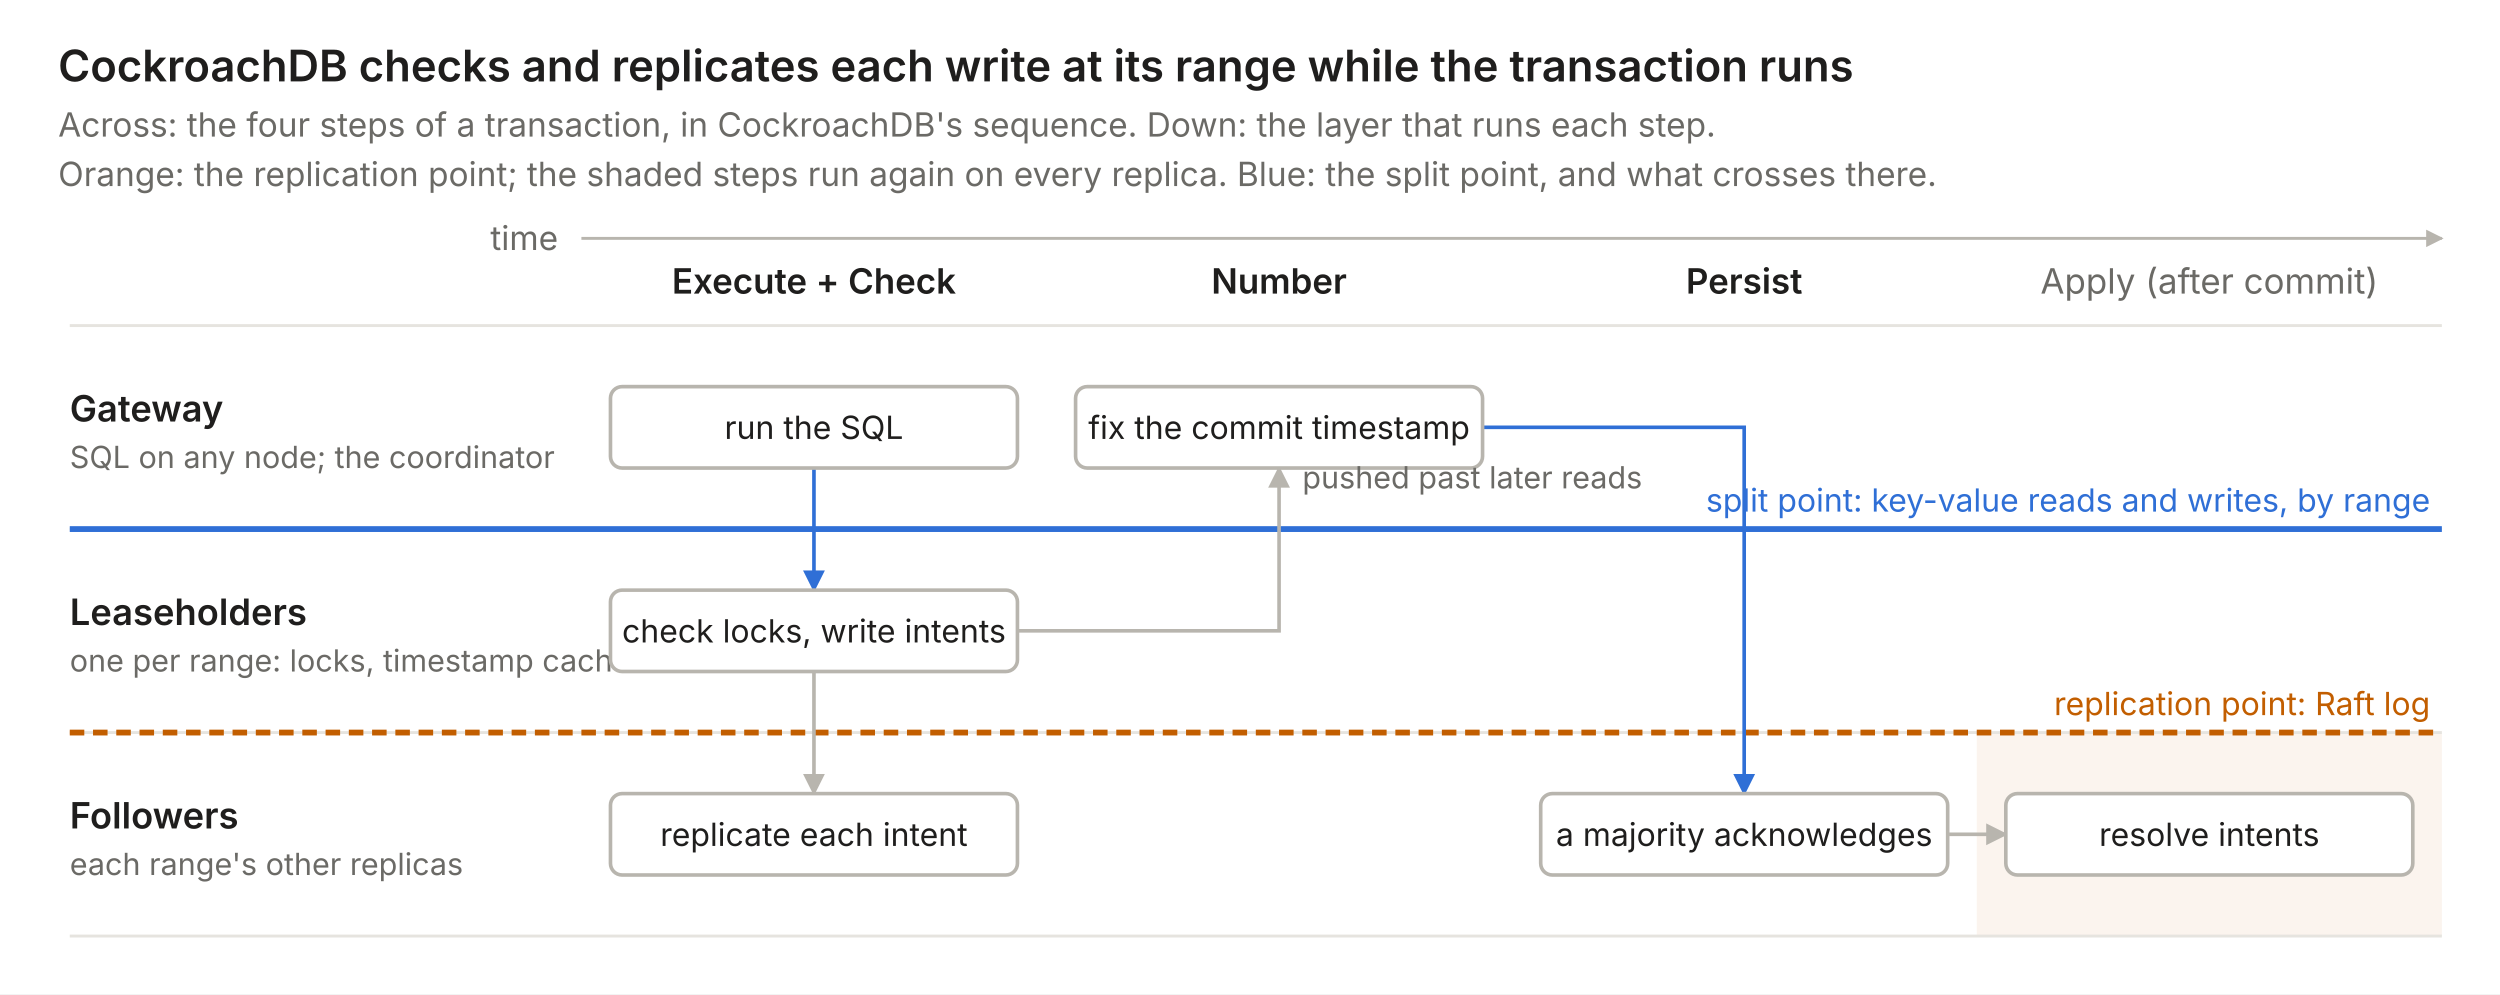
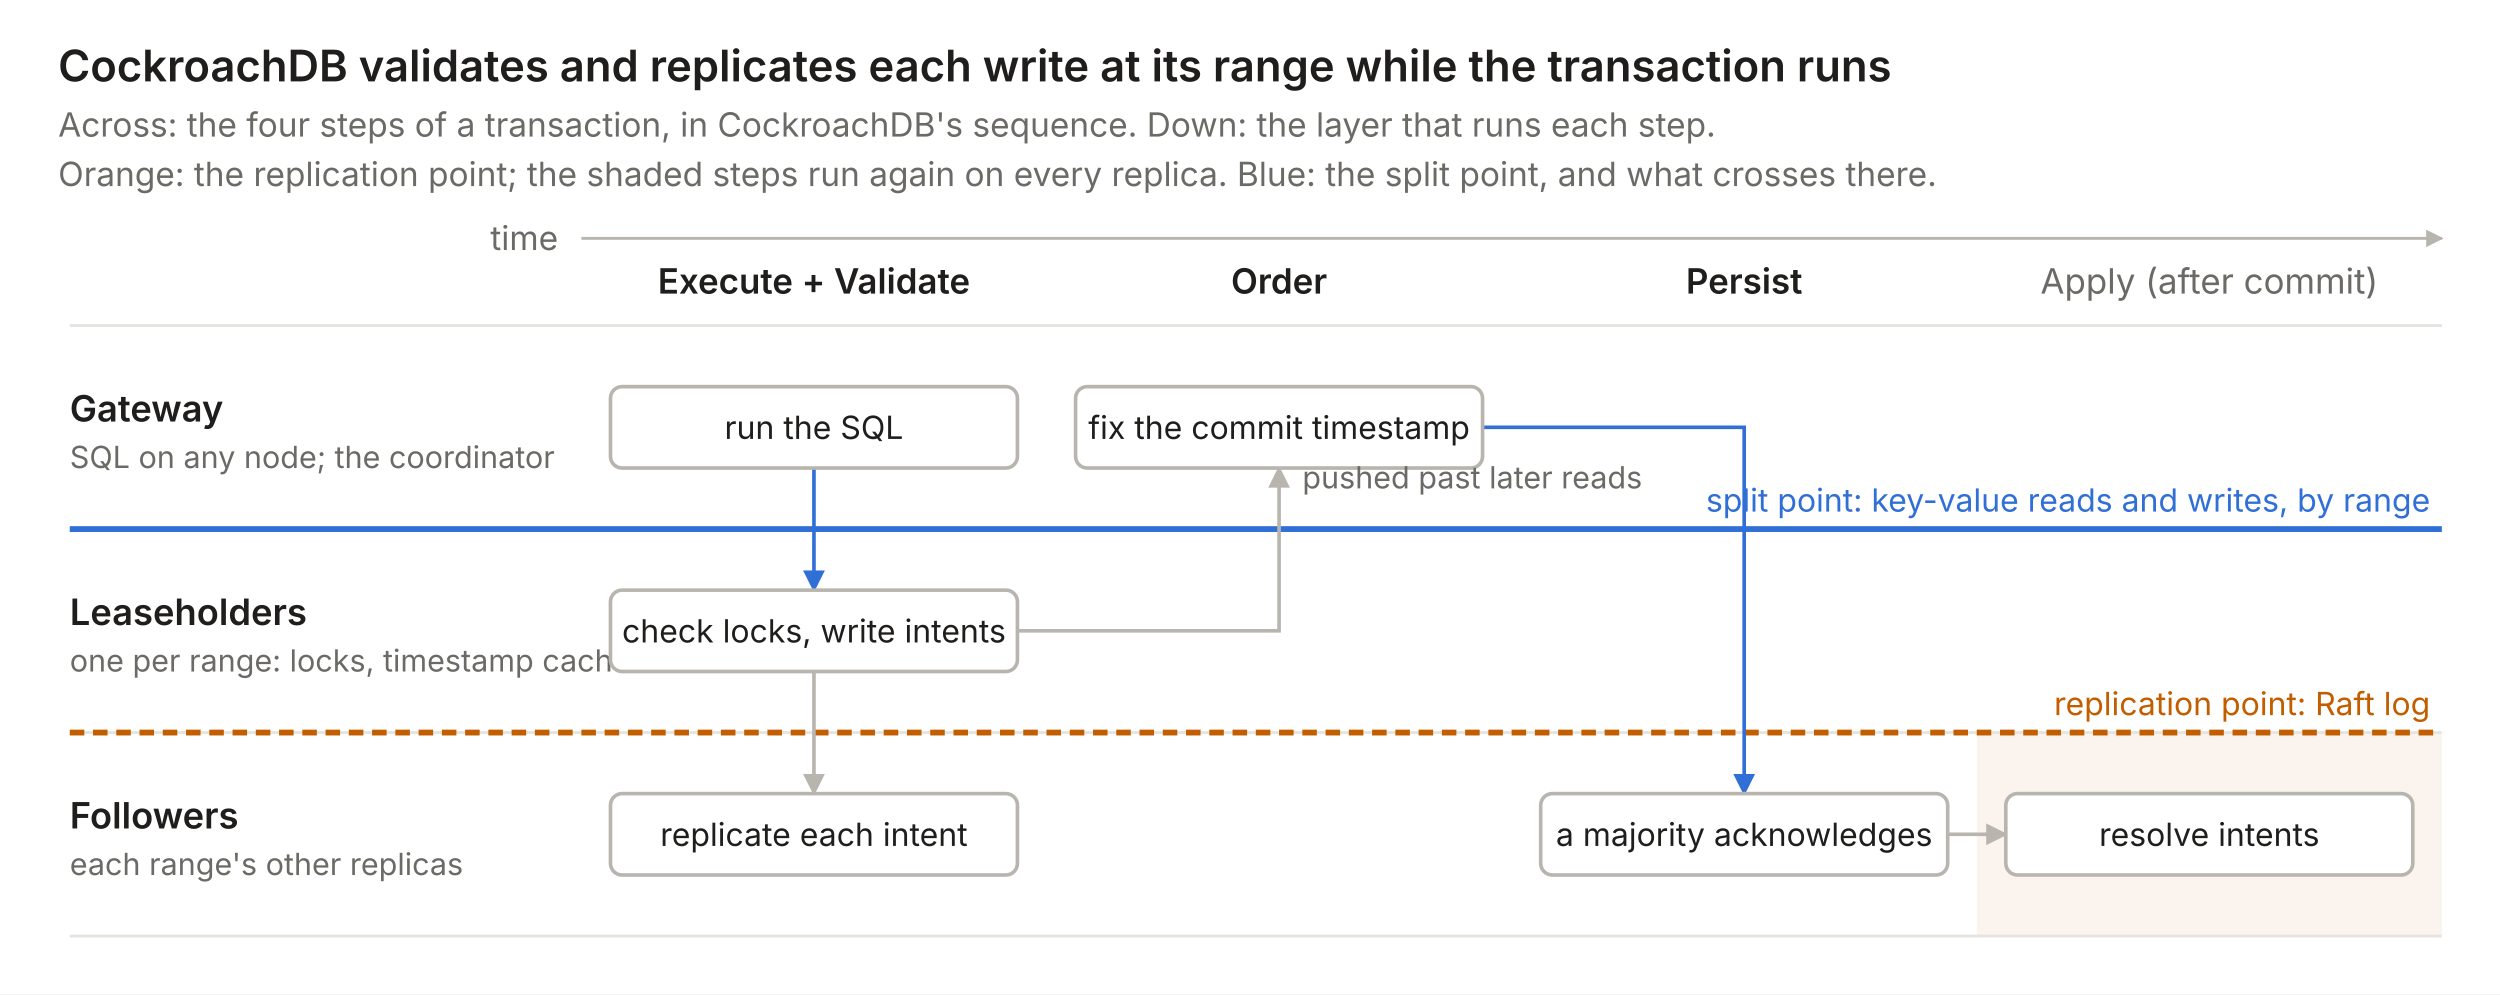
<svg xmlns="http://www.w3.org/2000/svg" width="860" height="342" font-family="Inter, 'Helvetica Neue', Arial, sans-serif" viewBox="0 0 860 342" role="img" aria-label="CockroachDB's steps over time and across layers. The gateway node runs the SQL and sends key-value reads and writes to each range's leaseholder, which checks locks and writes intents. Raft replicates each intent as it is written. At commit, the gateway fixes the commit timestamp, which a leaseholder may have pushed past a later read, and the commit is done once a majority of the range's replicas acknowledge it. Afterwards, every replica applies the commit and its intents become ordinary values." font-size="13">
  <rect width="100%" height="100%" fill="#ffffff" />
  <defs>
    <marker id="tl-grey" viewBox="0 0 10 10" refX="9" refY="5" markerWidth="6" markerHeight="6" orient="auto-start-reverse">
      <path d="M0 0L10 5L0 10z" fill="#b8b5ae" />
    </marker>
    <marker id="tl-blue" viewBox="0 0 10 10" refX="9" refY="5" markerWidth="6" markerHeight="6" orient="auto-start-reverse">
      <path d="M0 0L10 5L0 10z" fill="#2f6fd6" />
    </marker>
  </defs>
-   <text x="20" y="28" text-anchor="start" font-size="15" font-weight="600" fill="#1f1e1d">CockroachDB checks and replicates each write at its range while the transaction runs</text>
+   <text x="20" y="28" text-anchor="start" font-size="15" font-weight="600" fill="#1f1e1d">CockroachDB validates and replicates each write at its range while the transaction runs</text>
  <text x="20" y="47" text-anchor="start" font-size="11.5" font-weight="400" fill="#6b6a66">Across: the four steps of a transaction, in CockroachDB's sequence. Down: the layer that runs each step.</text>
  <text x="20" y="64" text-anchor="start" font-size="11.5" font-weight="400" fill="#6b6a66">Orange: the replication point; the shaded steps run again on every replica. Blue: the split point, and what crosses there.</text>
  <rect x="680" y="252" width="160" height="70" fill="#c25e00" fill-opacity="0.07" />
  <path d="M200 82H840" stroke="#b8b5ae" stroke-width="1" marker-end="url(#tl-grey)" />
  <text x="192" y="86" text-anchor="end" font-size="11.5" font-weight="400" fill="#6b6a66">time</text>
-   <text x="280.0" y="101" text-anchor="middle" font-size="12" font-weight="600" fill="#1f1e1d">Execute + Check</text>
-   <text x="440.0" y="101" text-anchor="middle" font-size="12" font-weight="600" fill="#1f1e1d">Number</text>
+   <text x="280.0" y="101" text-anchor="middle" font-size="12" font-weight="600" fill="#1f1e1d">Execute + Validate</text>
+   <text x="440.0" y="101" text-anchor="middle" font-size="12" font-weight="600" fill="#1f1e1d">Order</text>
  <text x="600.0" y="101" text-anchor="middle" font-size="12" font-weight="600" fill="#1f1e1d">Persist</text>
  <text x="760.0" y="101" text-anchor="middle" font-size="12" font-weight="400" fill="#6b6a66">Apply (after commit)</text>
  <line x1="24" y1="112" x2="840" y2="112" stroke="#e6e4df" stroke-width="1" />
  <text x="24" y="145" text-anchor="start" font-size="12.5" font-weight="600" fill="#1f1e1d">Gateway</text>
  <text x="24" y="161" text-anchor="start" font-size="10.5" font-weight="400" fill="#6b6a66">SQL on any node; the coordinator</text>
  <line x1="24" y1="182" x2="840" y2="182" stroke="#e6e4df" stroke-width="1" />
  <text x="24" y="215" text-anchor="start" font-size="12.5" font-weight="600" fill="#1f1e1d">Leaseholders</text>
  <text x="24" y="231" text-anchor="start" font-size="10.5" font-weight="400" fill="#6b6a66">one per range: locks, timestamp cache</text>
  <line x1="24" y1="252" x2="840" y2="252" stroke="#e6e4df" stroke-width="1" />
  <text x="24" y="285" text-anchor="start" font-size="12.5" font-weight="600" fill="#1f1e1d">Followers</text>
  <text x="24" y="301" text-anchor="start" font-size="10.5" font-weight="400" fill="#6b6a66">each range's other replicas</text>
  <line x1="24" y1="322" x2="840" y2="322" stroke="#e6e4df" stroke-width="1" />
  <line x1="24" y1="252" x2="840" y2="252" stroke="#c25e00" stroke-width="2" stroke-dasharray="5 3" />
  <text x="836" y="246" text-anchor="end" font-size="11" font-weight="400" fill="#c25e00">replication point: Raft log</text>
  <line x1="24" y1="182" x2="840" y2="182" stroke="#2f6fd6" stroke-width="2" />
  <text x="836" y="176" text-anchor="end" font-size="11" font-weight="400" fill="#2f6fd6">split point: key-value reads and writes, by range</text>
  <path d="M280.0 161.0V203.0" fill="none" stroke="#2f6fd6" stroke-width="1.25" marker-end="url(#tl-blue)" />
  <path d="M280.0 231.0V273.0" fill="none" stroke="#b8b5ae" stroke-width="1.25" marker-end="url(#tl-grey)" />
  <path d="M350.0 217.0H440.0V161.0" fill="none" stroke="#b8b5ae" stroke-width="1.25" marker-end="url(#tl-grey)" />
  <path d="M510.0 147.0H600.0V273.0" fill="none" stroke="#2f6fd6" stroke-width="1.25" marker-end="url(#tl-blue)" />
  <path d="M670.0 287.0H690.0" fill="none" stroke="#b8b5ae" stroke-width="1.25" marker-end="url(#tl-grey)" />
  <rect x="210.0" y="133.0" width="140" height="28" rx="4" fill="#ffffff" stroke="#b8b5ae" stroke-width="1.25" />
  <text x="280.0" y="151.0" text-anchor="middle" font-size="11" font-weight="400" fill="#1f1e1d">run the SQL</text>
  <rect x="210.0" y="203.0" width="140" height="28" rx="4" fill="#ffffff" stroke="#b8b5ae" stroke-width="1.25" />
  <text x="280.0" y="221.0" text-anchor="middle" font-size="11" font-weight="400" fill="#1f1e1d">check locks, write intents</text>
  <rect x="210.0" y="273.0" width="140" height="28" rx="4" fill="#ffffff" stroke="#b8b5ae" stroke-width="1.25" />
  <text x="280.0" y="291.0" text-anchor="middle" font-size="11" font-weight="400" fill="#1f1e1d">replicate each intent</text>
  <rect x="370.0" y="133.0" width="140" height="28" rx="4" fill="#ffffff" stroke="#b8b5ae" stroke-width="1.25" />
  <text x="440.0" y="151.0" text-anchor="middle" font-size="11" font-weight="400" fill="#1f1e1d">fix the commit timestamp</text>
  <rect x="530.0" y="273.0" width="140" height="28" rx="4" fill="#ffffff" stroke="#b8b5ae" stroke-width="1.25" />
  <text x="600.0" y="291.0" text-anchor="middle" font-size="11" font-weight="400" fill="#1f1e1d">a majority acknowledges</text>
  <rect x="690.0" y="273.0" width="140" height="28" rx="4" fill="#ffffff" stroke="#b8b5ae" stroke-width="1.25" />
  <text x="760.0" y="291.0" text-anchor="middle" font-size="11" font-weight="400" fill="#1f1e1d">resolve intents</text>
  <text x="448" y="168" text-anchor="start" font-size="10.5" font-weight="400" fill="#6b6a66">pushed past later reads</text>
</svg>
